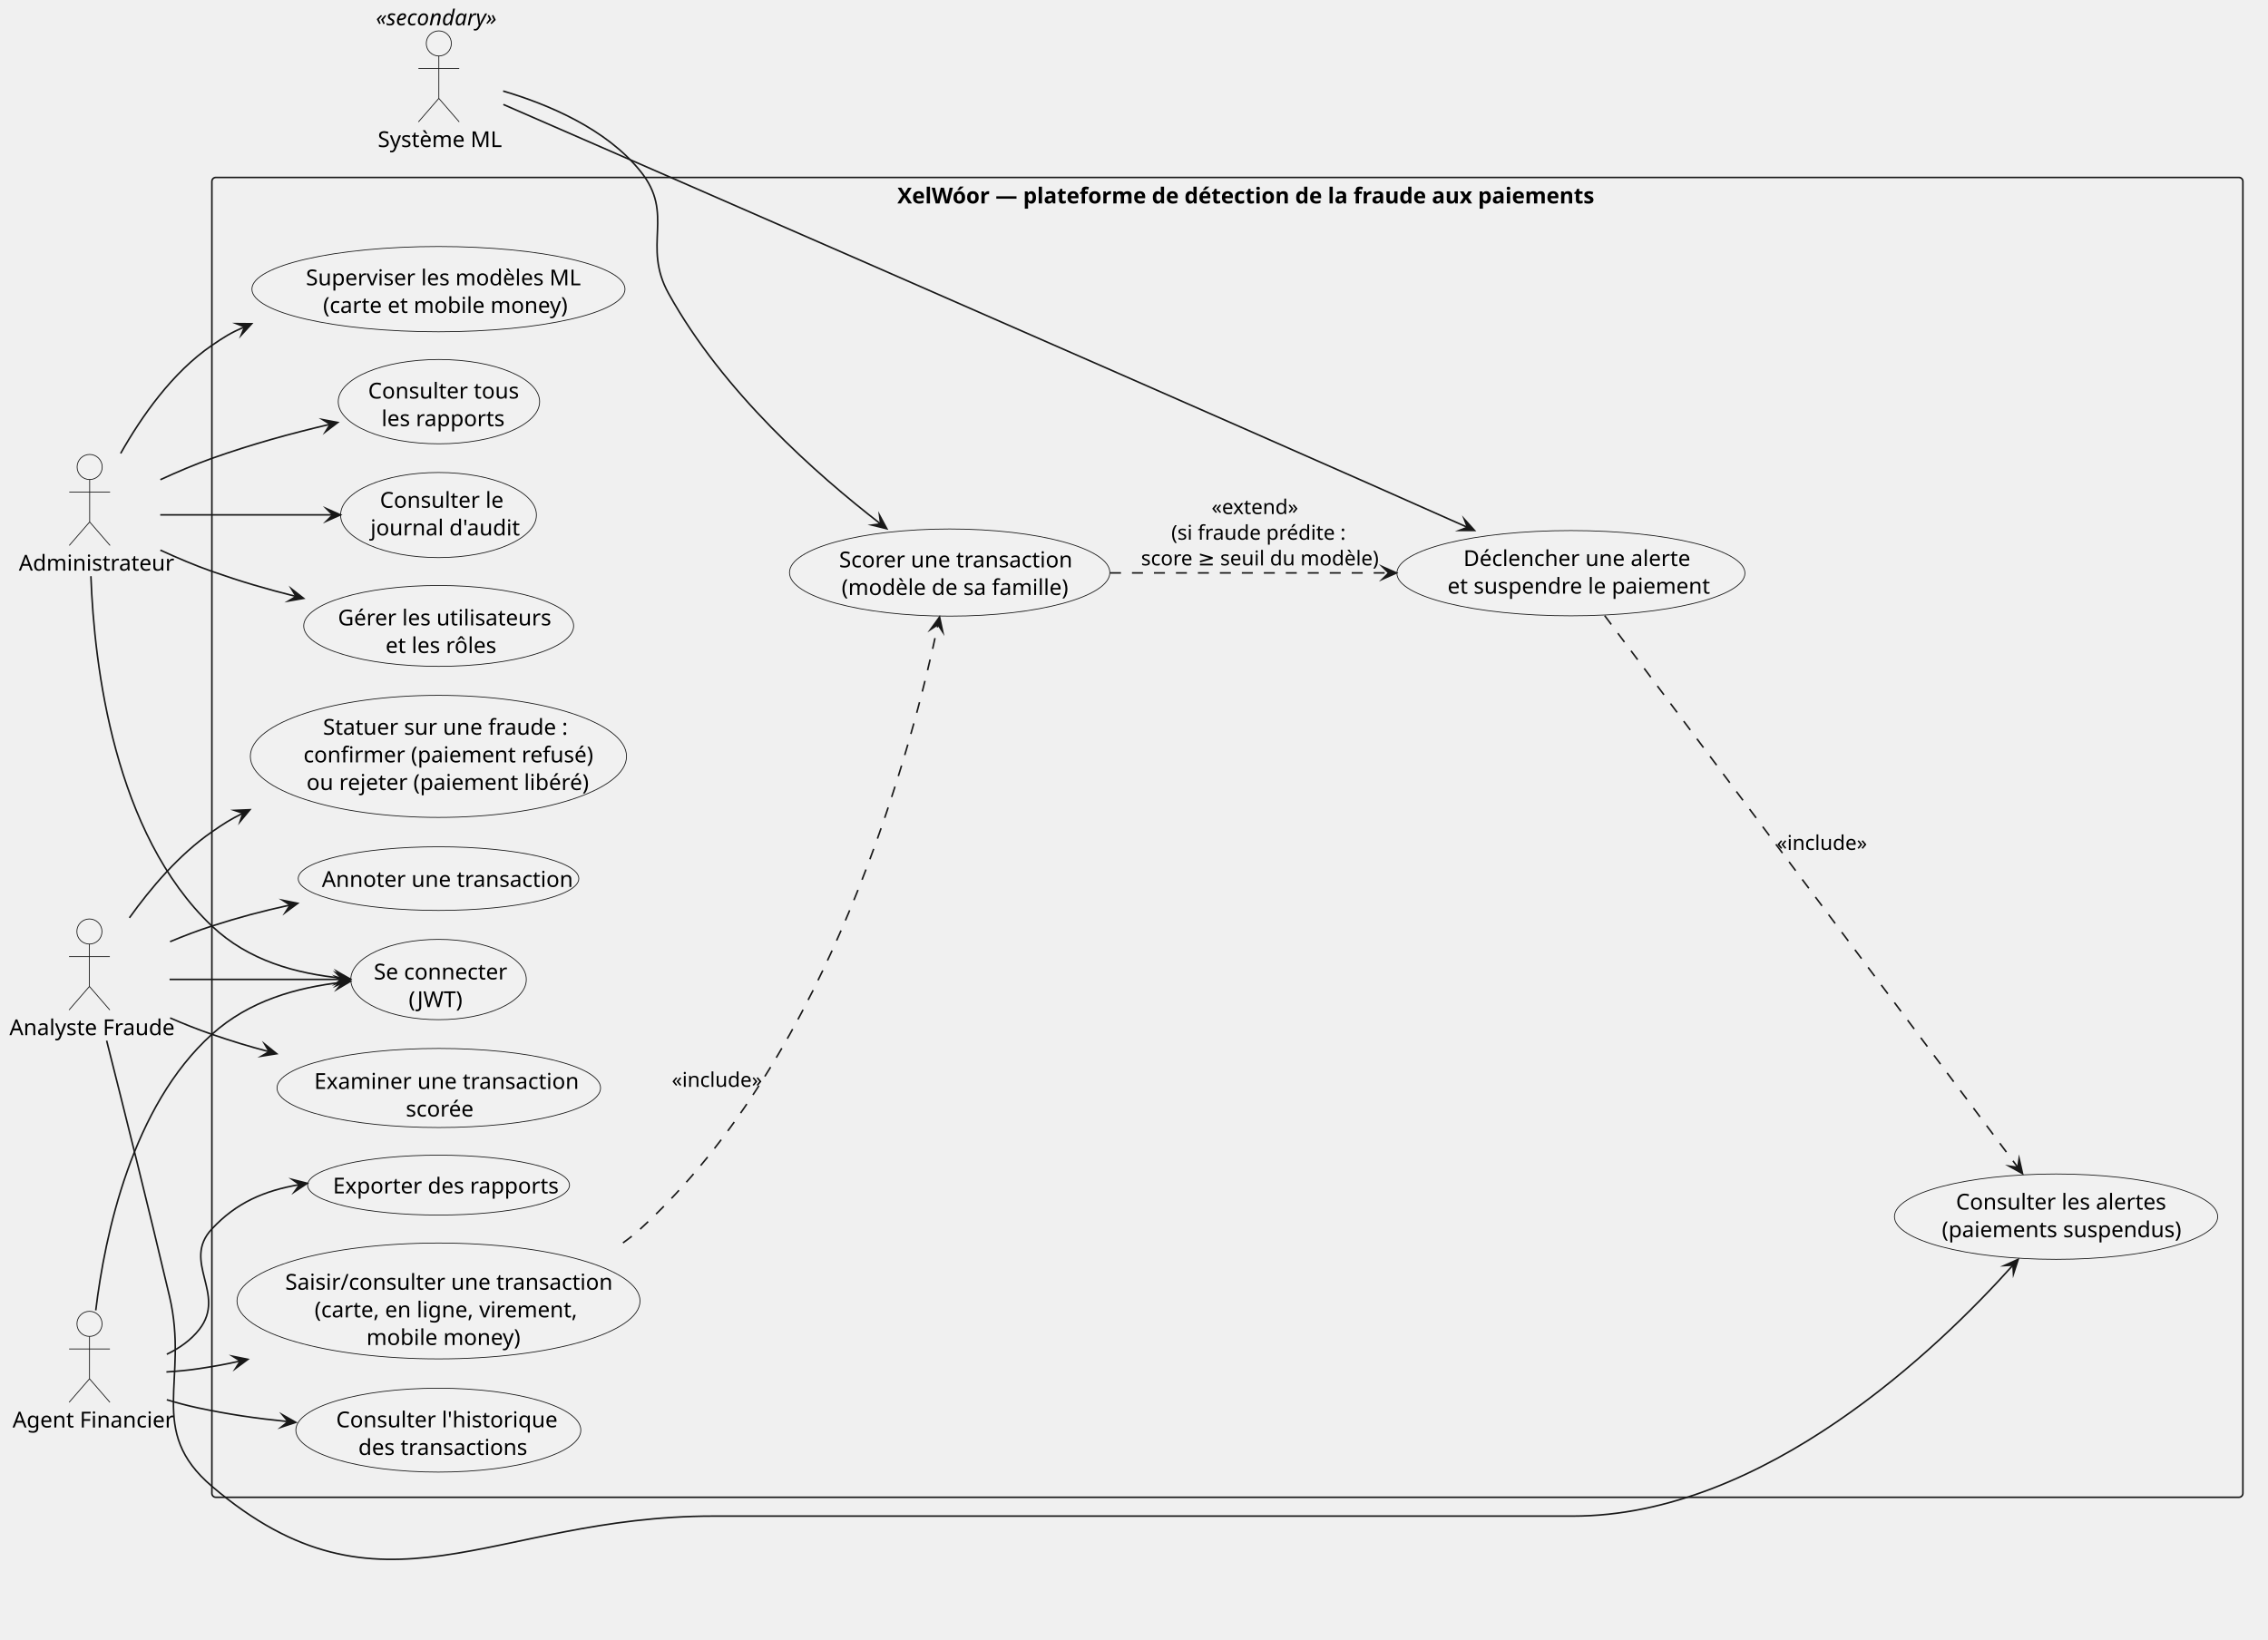
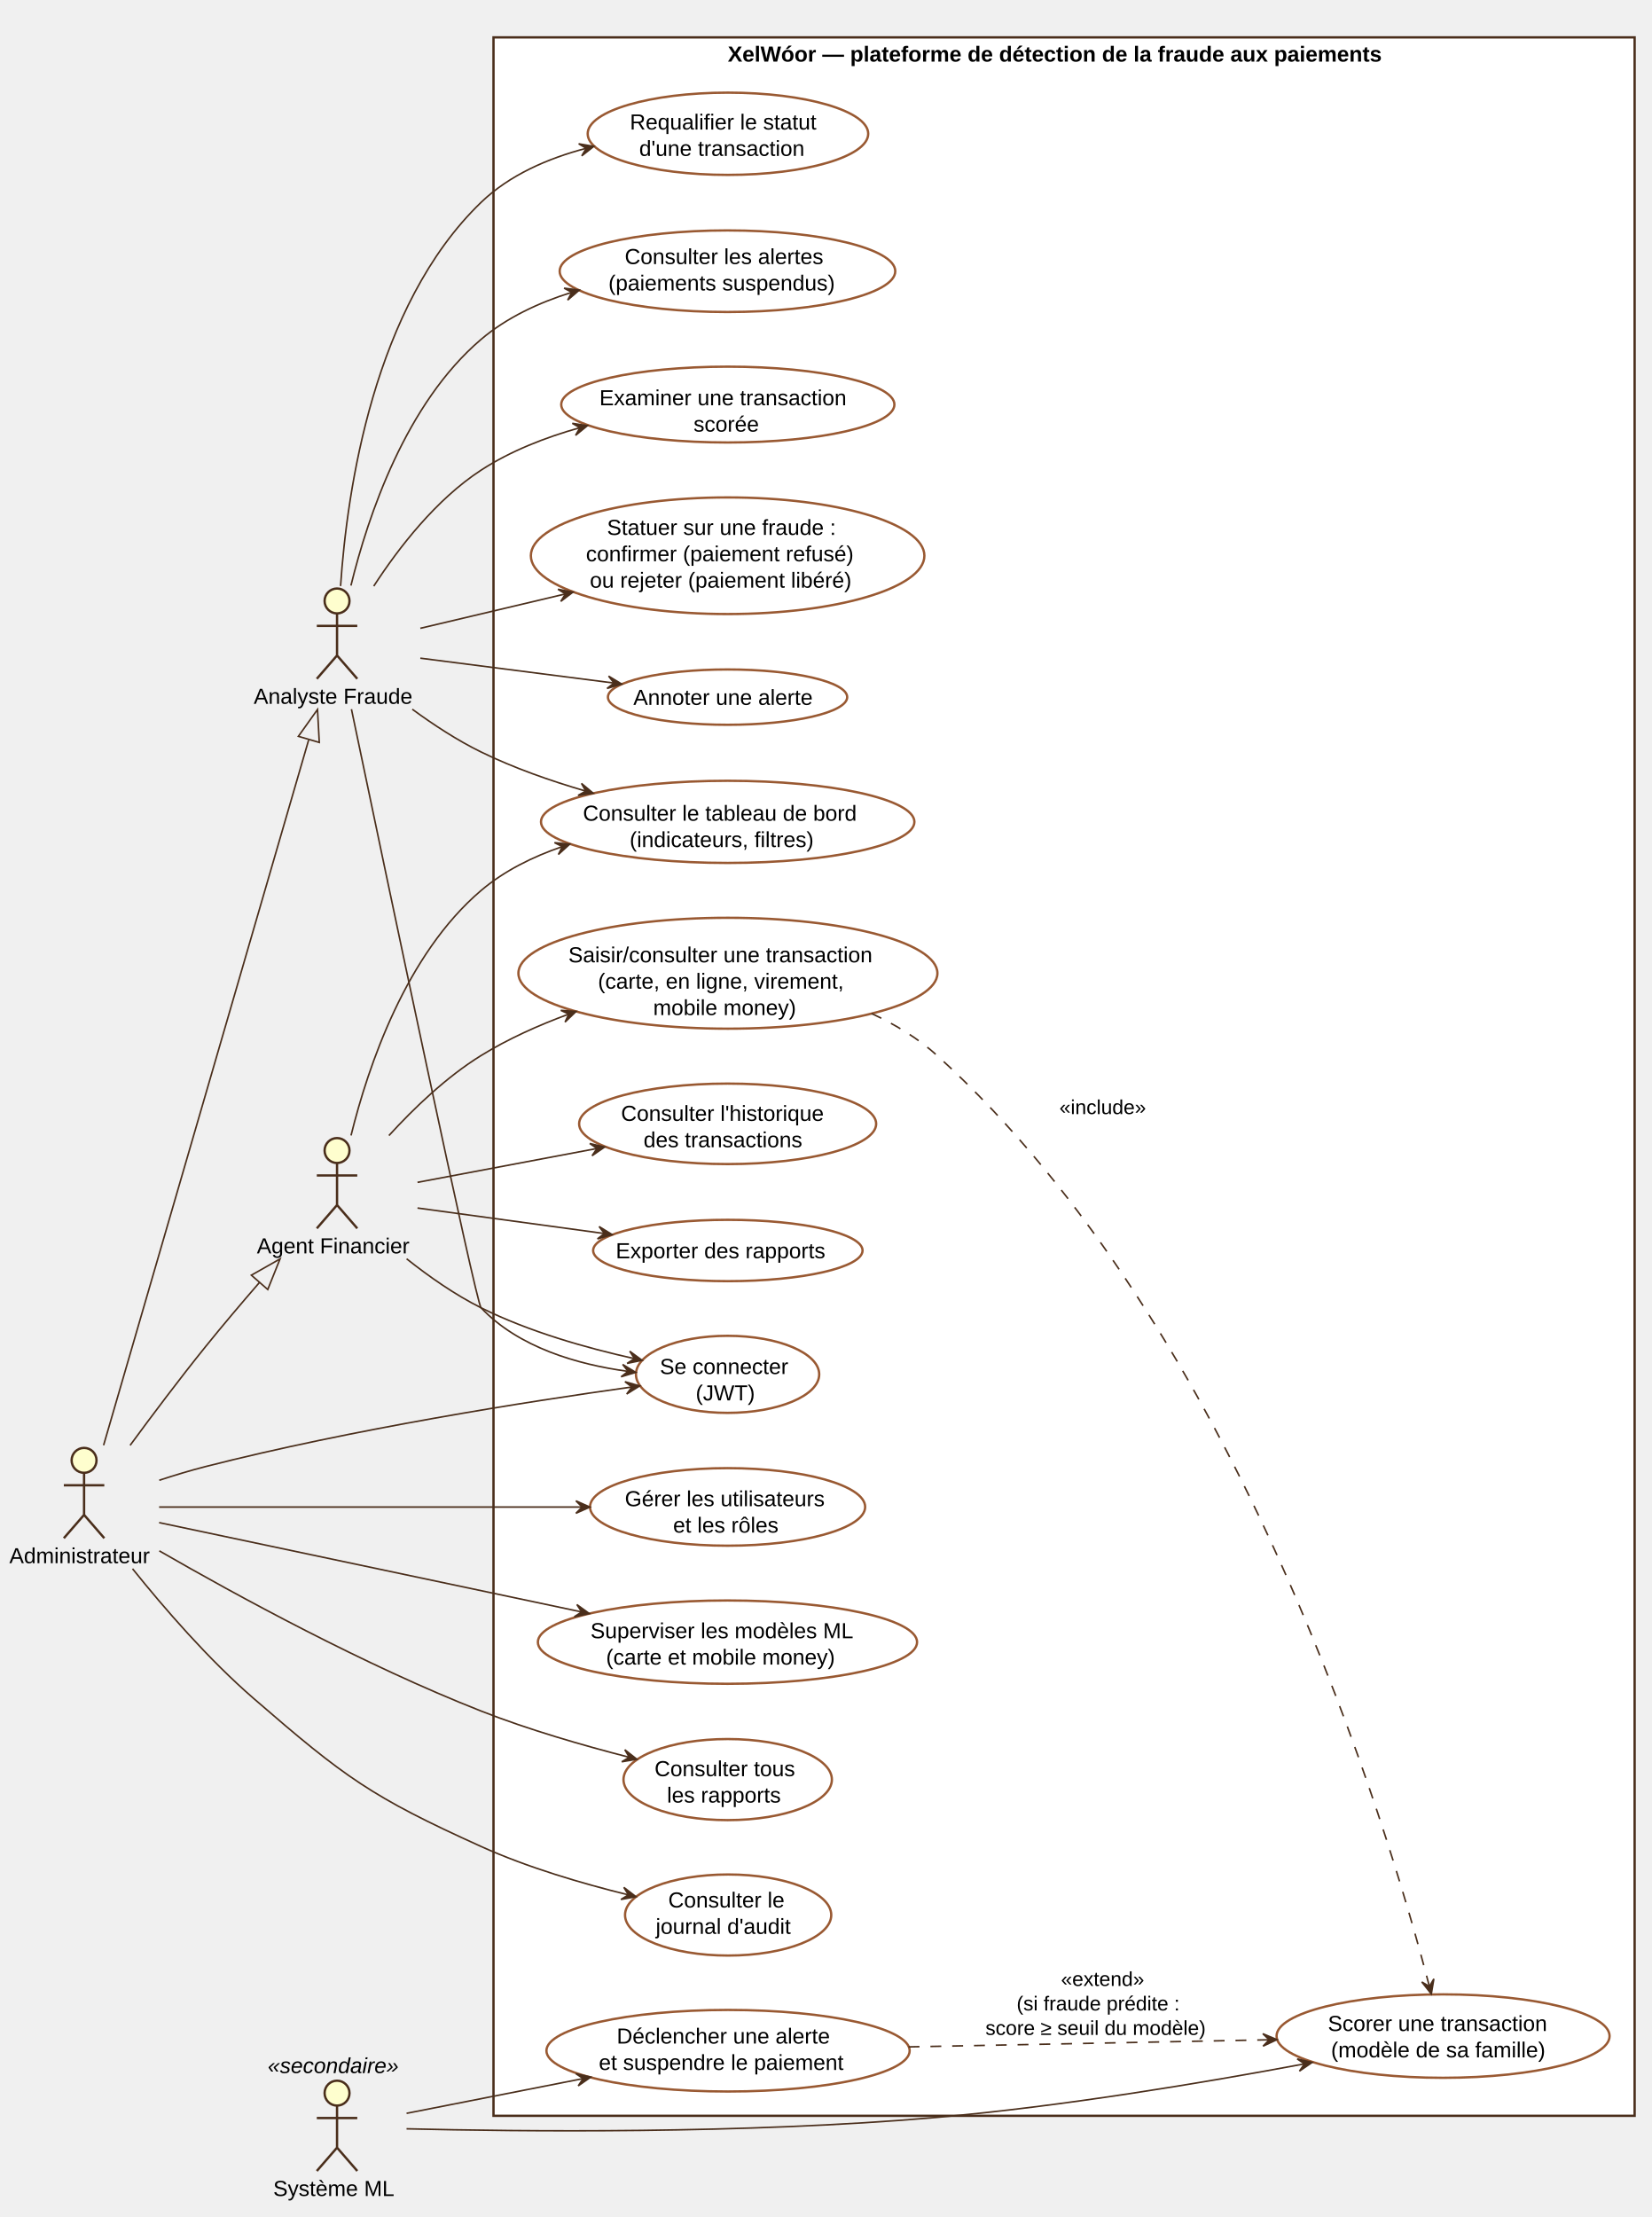
- <svg xmlns="http://www.w3.org/2000/svg" version="1.1" data-diagram-type="DESCRIPTION" style="width:1445px;height:1045px;background:#FFFFFF;" width="1445px" height="1045px" viewBox="0 0 1445 1045" zoomAndPan="magnify" preserveAspectRatio="none" contentStyleType="text/css">
+ <svg xmlns="http://www.w3.org/2000/svg" contentScriptType="application/ecmascript" contentStyleType="text/css" height="1424px" preserveAspectRatio="none" style="width:1061px;height:1424px;" version="1.1" viewBox="0 0 1061 1424" width="1061px" zoomAndPan="magnify">
  <defs />
-   <g font-family="sans-serif" lengthAdjust="spacing">
-     <g class="cluster" data-qualified-name="XelW.or . plateforme de d.tection de la fraude aux paiements" id="ent0005" data-source-line="10">
-       <rect x="135" y="113.076" width="1294" height="841" fill="none" style="stroke:#181818;stroke-width:1;" rx="2.5" ry="2.5" />
-       <text x="571.733" y="129.609" fill="#000" font-size="14" textLength="420.533" font-weight="700">XelWóor — plateforme de détection de la fraude aux paiements</text>
-     </g>
-     <g class="entity" data-qualified-name="Admin" id="ent0001" data-source-line="5">
-       <ellipse cx="57.127" cy="297.576" rx="8" ry="8" fill="#F1F1F1" style="stroke:#181818;stroke-width:0.5;" />
-       <path d="M57.127,305.576 L57.127,332.576 M44.127,313.576 L70.127,313.576 M57.127,332.576 L44.127,347.576 M57.127,332.576 L70.127,347.576" style="stroke:#181818;stroke-width:0.5;" fill="none" />
-       <text x="12" y="363.609" fill="#000" font-size="14" textLength="90.255">Administrateur</text>
-     </g>
-     <g class="entity" data-qualified-name="Analyst" id="ent0002" data-source-line="6">
-       <ellipse cx="56.972" cy="593.576" rx="8" ry="8" fill="#F1F1F1" style="stroke:#181818;stroke-width:0.5;" />
-       <path d="M56.972,601.576 L56.972,628.576 M43.972,609.576 L69.972,609.576 M56.972,628.576 L43.972,643.576 M56.972,628.576 L69.972,643.576" style="stroke:#181818;stroke-width:0.5;" fill="none" />
-       <text x="6" y="659.609" fill="#000" font-size="14" textLength="101.944">Analyste Fraude</text>
-     </g>
-     <g class="entity" data-qualified-name="Agent" id="ent0003" data-source-line="7">
-       <ellipse cx="57.027" cy="843.576" rx="8" ry="8" fill="#F1F1F1" style="stroke:#181818;stroke-width:0.5;" />
-       <path d="M57.027,851.576 L57.027,878.576 M44.027,859.576 L70.027,859.576 M57.027,878.576 L44.027,893.576 M57.027,878.576 L70.027,893.576" style="stroke:#181818;stroke-width:0.5;" fill="none" />
-       <text x="8" y="909.609" fill="#000" font-size="14" textLength="98.055">Agent Financier</text>
-     </g>
-     <g class="entity" data-qualified-name="ML" id="ent0004" data-source-line="8">
-       <ellipse cx="279.583" cy="27.686" rx="8" ry="8" fill="#F1F1F1" style="stroke:#181818;stroke-width:0.5;" />
-       <path d="M279.583,35.686 L279.583,62.686 M266.583,43.686 L292.583,43.686 M279.583,62.686 L266.583,77.686 M279.583,62.686 L292.583,77.686" style="stroke:#181818;stroke-width:0.5;" fill="none" />
-       <text x="240.683" y="93.719" fill="#000" font-size="14" textLength="77.8">Système ML</text>
-       <text x="239.5" y="16.109" fill="#000" font-size="14" textLength="80.165" font-style="italic">«secondary»</text>
-     </g>
-     <g class="entity" data-qualified-name="XelW.or . plateforme de d.tection de la fraude aux paiements.UC1" id="ent0006" data-source-line="11">
-       <ellipse cx="279.408" cy="624.163" rx="55.908" ry="25.587" fill="#F1F1F1" style="stroke:#181818;stroke-width:0.5;" />
-       <text x="238.16" y="624.127" fill="#000" font-size="14" textLength="82.496">Se connecter</text>
-       <text x="260.363" y="641.737" fill="#000" font-size="14" textLength="38.09">(JWT)</text>
-     </g>
-     <g class="entity" data-qualified-name="XelW.or . plateforme de d.tection de la fraude aux paiements.UC2" id="ent0007" data-source-line="12">
-       <ellipse cx="279.491" cy="398.843" rx="85.991" ry="25.767" fill="#F1F1F1" style="stroke:#181818;stroke-width:0.5;" />
-       <text x="215.301" y="398.522" fill="#000" font-size="14" textLength="128.379">Gérer les utilisateurs</text>
-       <text x="245.643" y="416.131" fill="#000" font-size="14" textLength="67.696">et les rôles</text>
-     </g>
-     <g class="entity" data-qualified-name="XelW.or . plateforme de d.tection de la fraude aux paiements.UC3" id="ent0008" data-source-line="13">
-       <ellipse cx="279.346" cy="184.24" rx="118.846" ry="27.163" fill="#F1F1F1" style="stroke:#181818;stroke-width:0.5;" />
-       <text x="194.922" y="181.803" fill="#000" font-size="14" textLength="168.848">Superviser les modèles ML</text>
-       <text x="205.818" y="199.412" fill="#000" font-size="14" textLength="147.055">(carte et mobile money)</text>
-     </g>
-     <g class="entity" data-qualified-name="XelW.or . plateforme de d.tection de la fraude aux paiements.UC4" id="ent0009" data-source-line="14">
-       <ellipse cx="279.651" cy="255.935" rx="64.151" ry="26.858" fill="#F1F1F1" style="stroke:#181818;stroke-width:0.5;" />
-       <text x="234.517" y="253.946" fill="#000" font-size="14" textLength="90.269">Consulter tous</text>
-       <text x="243.079" y="271.556" fill="#000" font-size="14" textLength="73.145">les rapports</text>
-     </g>
-     <g class="entity" data-qualified-name="XelW.or . plateforme de d.tection de la fraude aux paiements.UC14" id="ent0010" data-source-line="15">
-       <ellipse cx="279.384" cy="328.189" rx="62.384" ry="27.113" fill="#F1F1F1" style="stroke:#181818;stroke-width:0.5;" />
-       <text x="242.033" y="323.553" fill="#000" font-size="14" textLength="74.703">Consulter le</text>
-       <text x="236.017" y="341.162" fill="#000" font-size="14" textLength="86.734">journal d'audit</text>
-     </g>
-     <g class="entity" data-qualified-name="XelW.or . plateforme de d.tection de la fraude aux paiements.UC5" id="ent0011" data-source-line="17">
-       <ellipse cx="1309.974" cy="775.271" rx="102.974" ry="27.195" fill="#F1F1F1" style="stroke:#181818;stroke-width:0.5;" />
-       <text x="1246.167" y="770.754" fill="#000" font-size="14" textLength="127.613">Consulter les alertes</text>
-       <text x="1237.212" y="788.364" fill="#000" font-size="14" textLength="145.523">(paiements suspendus)</text>
-     </g>
-     <g class="entity" data-qualified-name="XelW.or . plateforme de d.tection de la fraude aux paiements.UC6" id="ent0012" data-source-line="18">
-       <ellipse cx="279.56" cy="693.274" rx="103.06" ry="25.198" fill="#F1F1F1" style="stroke:#181818;stroke-width:0.5;" />
-       <text x="200.184" y="693.868" fill="#000" font-size="14" textLength="158.751">Examiner une transaction</text>
-       <text x="258.549" y="711.478" fill="#000" font-size="14" textLength="42.021">scorée</text>
-     </g>
-     <g class="entity" data-qualified-name="XelW.or . plateforme de d.tection de la fraude aux paiements.UC7" id="ent0013" data-source-line="19">
-       <ellipse cx="279.337" cy="481.972" rx="119.837" ry="38.895" fill="#F1F1F1" style="stroke:#181818;stroke-width:0.5;" />
-       <text x="205.792" y="468.189" fill="#000" font-size="14" textLength="147.089">Statuer sur une fraude :</text>
-       <text x="193.361" y="485.799" fill="#000" font-size="14" textLength="171.951">confirmer (paiement refusé)</text>
-       <text x="195.296" y="503.408" fill="#000" font-size="14" textLength="168.082">ou rejeter (paiement libéré)</text>
-     </g>
-     <g class="entity" data-qualified-name="XelW.or . plateforme de d.tection de la fraude aux paiements.UC8" id="ent0014" data-source-line="20">
-       <ellipse cx="279.386" cy="559.853" rx="89.386" ry="20.277" fill="#F1F1F1" style="stroke:#181818;stroke-width:0.5;" />
-       <text x="205.059" y="565.158" fill="#000" font-size="14" textLength="148.654">Annoter une transaction</text>
-     </g>
-     <g class="entity" data-qualified-name="XelW.or . plateforme de d.tection de la fraude aux paiements.UC9" id="ent0015" data-source-line="22">
-       <ellipse cx="279.388" cy="828.989" rx="128.388" ry="36.913" fill="#F1F1F1" style="stroke:#181818;stroke-width:0.5;" />
-       <text x="181.727" y="821.829" fill="#000" font-size="14" textLength="195.323">Saisir/consulter une transaction</text>
-       <text x="200.409" y="839.438" fill="#000" font-size="14" textLength="157.958">(carte, en ligne, virement,</text>
-       <text x="233.481" y="857.048" fill="#000" font-size="14" textLength="91.813">mobile money)</text>
-     </g>
-     <g class="entity" data-qualified-name="XelW.or . plateforme de d.tection de la fraude aux paiements.UC10" id="ent0016" data-source-line="23">
-       <ellipse cx="279.279" cy="911.303" rx="90.779" ry="26.727" fill="#F1F1F1" style="stroke:#181818;stroke-width:0.5;" />
-       <text x="214.132" y="909.51" fill="#000" font-size="14" textLength="130.293">Consulter l'historique</text>
-       <text x="228.306" y="927.12" fill="#000" font-size="14" textLength="101.944">des transactions</text>
-     </g>
-     <g class="entity" data-qualified-name="XelW.or . plateforme de d.tection de la fraude aux paiements.UC11" id="ent0017" data-source-line="24">
-       <ellipse cx="279.428" cy="755.162" rx="83.428" ry="19.086" fill="#F1F1F1" style="stroke:#181818;stroke-width:0.5;" />
-       <text x="212.118" y="760.467" fill="#000" font-size="14" textLength="134.62">Exporter des rapports</text>
-     </g>
-     <g class="entity" data-qualified-name="XelW.or . plateforme de d.tection de la fraude aux paiements.UC12" id="ent0018" data-source-line="26">
-       <ellipse cx="605.053" cy="364.843" rx="102.053" ry="27.767" fill="#F1F1F1" style="stroke:#181818;stroke-width:0.5;" />
-       <text x="534.626" y="361.537" fill="#000" font-size="14" textLength="140.854">Scorer une transaction</text>
-       <text x="536.192" y="379.146" fill="#000" font-size="14" textLength="137.724">(modèle de sa famille)</text>
-     </g>
-     <g class="entity" data-qualified-name="XelW.or . plateforme de d.tection de la fraude aux paiements.UC13" id="ent0019" data-source-line="27">
-       <ellipse cx="1000.87" cy="365.241" rx="110.87" ry="27.165" fill="#F1F1F1" style="stroke:#181818;stroke-width:0.5;" />
-       <text x="932.385" y="360.681" fill="#000" font-size="14" textLength="136.972">Déclencher une alerte</text>
-       <text x="922.264" y="378.29" fill="#000" font-size="14" textLength="157.213">et suspendre le paiement</text>
-     </g>
-     <g class="link" data-entity-1="ent0001" data-entity-2="ent0006" id="lnk20" data-link-type="dependency">
-       <polygon points="223.179,623.849,214.626,618.965,218.204,623.347,213.822,626.925,223.179,623.849" fill="#181818" style="stroke:#181818;stroke-width:1;stroke-linejoin:miter;stroke-miterlimit:10;" />
-       <path d="M57.92,367.16 C60.022,424.509 72.729,531.033 135,590.076 C158.41,612.272 188.563,620.353 218.204,623.347" style="stroke:#181818;stroke-width:1;" fill="none" />
-     </g>
-     <g class="link" data-entity-1="ent0001" data-entity-2="ent0007" id="lnk21" data-link-type="dependency">
-       <polygon points="193.457,381.282,185.702,375.212,188.608,380.065,183.754,382.971,193.457,381.282" fill="#181818" style="stroke:#181818;stroke-width:1;stroke-linejoin:miter;stroke-miterlimit:10;" />
-       <path d="M102.163,350.546 C112.752,355.422 124.142,360.256 135,364.076 C153.626,370.629 169.181,375.189 188.608,380.065" style="stroke:#181818;stroke-width:1;" fill="none" />
-     </g>
-     <g class="link" data-entity-1="ent0001" data-entity-2="ent0008" id="lnk22" data-link-type="dependency">
-       <polygon points="160.363,206.28,150.515,206.198,155.777,208.273,153.703,213.536,160.363,206.28" fill="#181818" style="stroke:#181818;stroke-width:1;stroke-linejoin:miter;stroke-miterlimit:10;" />
-       <path d="M76.872,288.927 C90.053,265.597 109.794,237.269 135,220.076 C142.851,214.721 146.844,212.154 155.777,208.273" style="stroke:#181818;stroke-width:1;" fill="none" />
-     </g>
-     <g class="link" data-entity-1="ent0001" data-entity-2="ent0009" id="lnk23" data-link-type="dependency">
-       <polygon points="215.213,269.194,205.535,267.363,210.346,270.34,207.369,275.15,215.213,269.194" fill="#181818" style="stroke:#181818;stroke-width:1;stroke-linejoin:miter;stroke-miterlimit:10;" />
-       <path d="M102.181,305.658 C112.77,300.78 124.155,295.932 135,292.076 C160.774,282.913 185.072,276.289 210.346,270.34" style="stroke:#181818;stroke-width:1;" fill="none" />
-     </g>
-     <g class="link" data-entity-1="ent0001" data-entity-2="ent0010" id="lnk24" data-link-type="dependency">
-       <polygon points="216.948,328.076,207.948,324.076,211.948,328.076,207.948,332.076,216.948,328.076" fill="#181818" style="stroke:#181818;stroke-width:1;stroke-linejoin:miter;stroke-miterlimit:10;" />
-       <path d="M102.092,328.076 C135.019,328.076 175.441,328.076 211.948,328.076" style="stroke:#181818;stroke-width:1;" fill="none" />
-     </g>
-     <g class="link" data-entity-1="ent0002" data-entity-2="ent0006" id="lnk25" data-link-type="dependency">
-       <polygon points="223.245,624.076,214.245,620.076,218.245,624.076,214.245,628.076,223.245,624.076" fill="#181818" style="stroke:#181818;stroke-width:1;stroke-linejoin:miter;stroke-miterlimit:10;" />
-       <path d="M108.035,624.076 C142.342,624.076 182.871,624.076 218.245,624.076" style="stroke:#181818;stroke-width:1;" fill="none" />
-     </g>
-     <g class="link" data-entity-1="ent0002" data-entity-2="ent0011" id="lnk26" data-link-type="dependency">
-       <polygon points="1285.864,802.442,1276.876,806.468,1282.524,806.163,1282.829,811.811,1285.864,802.442" fill="#181818" style="stroke:#181818;stroke-width:1;stroke-linejoin:miter;stroke-miterlimit:10;" />
-       <path d="M67.947,663.113 C78.234,703.753 94.636,769.281 108,826.076 C120.62,879.712 93.047,911.356 135,947.076 C243.31,1039.295 312.249,966.076 454.5,966.076 C454.5,966.076 454.5,966.076 1002,966.076 C1124.405,966.076 1235.12,858.976 1282.524,806.163" style="stroke:#181818;stroke-width:1;" fill="none" />
-     </g>
-     <g class="link" data-entity-1="ent0002" data-entity-2="ent0012" id="lnk27" data-link-type="dependency">
-       <polygon points="176.28,671.438,168.606,665.265,171.447,670.156,166.556,672.998,176.28,671.438" fill="#181818" style="stroke:#181818;stroke-width:1;stroke-linejoin:miter;stroke-miterlimit:10;" />
-       <path d="M108.38,648.654 C117.139,652.441 126.247,656.082 135,659.076 C148.202,663.593 157.454,666.446 171.447,670.156" style="stroke:#181818;stroke-width:1;" fill="none" />
-     </g>
-     <g class="link" data-entity-1="ent0002" data-entity-2="ent0013" id="lnk28" data-link-type="dependency">
-       <polygon points="159.237,515.961,149.397,516.375,154.758,518.182,152.95,523.542,159.237,515.961" fill="#181818" style="stroke:#181818;stroke-width:1;stroke-linejoin:miter;stroke-miterlimit:10;" />
-       <path d="M82.459,584.842 C95.937,565.998 114.159,544.446 135,530.076 C142.57,524.857 146.272,522.388 154.758,518.182" style="stroke:#181818;stroke-width:1;" fill="none" />
-     </g>
-     <g class="link" data-entity-1="ent0002" data-entity-2="ent0014" id="lnk29" data-link-type="dependency">
-       <polygon points="189.707,575.602,180.056,573.64,184.825,576.682,181.783,581.451,189.707,575.602" fill="#181818" style="stroke:#181818;stroke-width:1;stroke-linejoin:miter;stroke-miterlimit:10;" />
-       <path d="M108.36,600.043 C117.121,596.383 126.235,592.893 135,590.076 C152.446,584.469 166.548,580.723 184.825,576.682" style="stroke:#181818;stroke-width:1;" fill="none" />
-     </g>
-     <g class="link" data-entity-1="ent0003" data-entity-2="ent0006" id="lnk30" data-link-type="dependency">
-       <polygon points="223.293,625.301,213.892,622.363,218.326,625.876,214.813,630.31,223.293,625.301" fill="#181818" style="stroke:#181818;stroke-width:1;stroke-linejoin:miter;stroke-miterlimit:10;" />
-       <path d="M61.01,834.984 C66.883,786.55 84.175,704.841 135,659.076 C158.916,637.541 188.904,629.285 218.326,625.876" style="stroke:#181818;stroke-width:1;" fill="none" />
-     </g>
-     <g class="link" data-entity-1="ent0003" data-entity-2="ent0015" id="lnk31" data-link-type="dependency">
-       <polygon points="157.946,866.169,148.291,864.226,153.067,867.258,150.034,872.034,157.946,866.169" fill="#181818" style="stroke:#181818;stroke-width:1;stroke-linejoin:miter;stroke-miterlimit:10;" />
-       <path d="M106.022,874.214 C113.083,873.791 120.249,873.116 127,872.076 C137.133,870.516 142.669,869.58 153.067,867.258" style="stroke:#181818;stroke-width:1;" fill="none" />
-     </g>
-     <g class="link" data-entity-1="ent0003" data-entity-2="ent0016" id="lnk32" data-link-type="dependency">
-       <polygon points="188.464,906.34,179.906,901.466,183.489,905.843,179.112,909.426,188.464,906.34" fill="#181818" style="stroke:#181818;stroke-width:1;stroke-linejoin:miter;stroke-miterlimit:10;" />
-       <path d="M106.274,891.943 C112.838,893.918 119.538,895.707 126,897.076 C146.027,901.321 162.828,903.782 183.489,905.843" style="stroke:#181818;stroke-width:1;" fill="none" />
-     </g>
-     <g class="link" data-entity-1="ent0003" data-entity-2="ent0017" id="lnk33" data-link-type="dependency">
-       <polygon points="195.78,754.002,186.234,751.579,190.852,754.846,187.585,759.464,195.78,754.002" fill="#181818" style="stroke:#181818;stroke-width:1;stroke-linejoin:miter;stroke-miterlimit:10;" />
-       <path d="M106.292,862.95 C114.244,859.122 121.629,853.981 127,847.076 C144.6,824.449 115.435,804.027 135,783.076 C150.679,766.287 168.278,758.714 190.852,754.846" style="stroke:#181818;stroke-width:1;" fill="none" />
-     </g>
-     <g class="link" data-entity-1="ent0004" data-entity-2="ent0018" id="lnk34" data-link-type="dependency">
-       <polygon points="565.019,336.922,560.351,328.249,561.065,333.861,555.454,334.575,565.019,336.922" fill="#181818" style="stroke:#181818;stroke-width:1;stroke-linejoin:miter;stroke-miterlimit:10;" />
-       <path d="M320.555,58.001 C349.084,66.427 386.11,81.945 408,109.076 C430.34,136.766 408.753,155.958 426,187.076 C460.745,249.765 520.07,302.124 561.065,333.861" style="stroke:#181818;stroke-width:1;" fill="none" />
-     </g>
-     <g class="link" data-entity-1="ent0004" data-entity-2="ent0019" id="lnk35" data-link-type="dependency">
-       <polygon points="939.48,338.033,932.888,330.716,934.913,335.998,929.631,338.023,939.48,338.033" fill="#181818" style="stroke:#181818;stroke-width:1;stroke-linejoin:miter;stroke-miterlimit:10;" />
-       <path d="M320.701,66.576 C416.328,108.227 664.848,216.601 872,308.076 C894.03,317.804 913.597,326.498 934.913,335.998" style="stroke:#181818;stroke-width:1;" fill="none" />
-     </g>
-     <g class="link" data-entity-1="ent0015" data-entity-2="ent0018" id="lnk36" data-link-type="dependency">
-       <polygon points="598.625,393.139,592.855,401.12,597.594,398.031,600.683,402.77,598.625,393.139" fill="#181818" style="stroke:#181818;stroke-width:1;stroke-linejoin:miter;stroke-miterlimit:10;" />
-       <path d="M396.92,791.959 C400.81,789.203 404.522,786.247 408,783.076 C530.452,671.425 581.924,472.37 597.594,398.031" style="stroke:#181818;stroke-width:1;stroke-dasharray:7,7;" fill="none" />
-       <text x="428" y="692.571" fill="#000" font-size="13" textLength="55.656">«include»</text>
-     </g>
-     <g class="link" data-entity-1="ent0018" data-entity-2="ent0019" id="lnk37" data-link-type="dependency">
-       <polygon points="889.748,365.076,880.748,361.076,884.748,365.076,880.748,369.076,889.748,365.076" fill="#181818" style="stroke:#181818;stroke-width:1;stroke-linejoin:miter;stroke-miterlimit:10;" />
-       <path d="M707.209,365.076 C763.07,365.076 827.513,365.076 884.748,365.076" style="stroke:#181818;stroke-width:1;stroke-dasharray:7,7;" fill="none" />
-       <text x="771.897" y="327.571" fill="#000" font-size="13" textLength="53.492">«extend»</text>
-       <text x="746.256" y="343.923" fill="#000" font-size="13" textLength="104.774">(si fraude prédite :</text>
-       <text x="727" y="360.274" fill="#000" font-size="13" textLength="143.286">score ≥ seuil du modèle)</text>
-     </g>
-     <g class="link" data-entity-1="ent0019" data-entity-2="ent0011" id="lnk38" data-link-type="dependency">
-       <polygon points="1288.626,747.867,1286.434,738.265,1285.629,743.865,1280.03,743.06,1288.626,747.867" fill="#181818" style="stroke:#181818;stroke-width:1;stroke-linejoin:miter;stroke-miterlimit:10;" />
-       <path d="M1022.381,392.295 C1078.159,466.786 1229.86,669.385 1285.629,743.865" style="stroke:#181818;stroke-width:1;stroke-dasharray:7,7;" fill="none" />
-       <text x="1132" y="541.571" fill="#000" font-size="13" textLength="55.656">«include»</text>
-     </g>
+   <g>
+     <rect fill="#FFFFFF" height="1335" style="stroke: #4A2E1B; stroke-width: 1.5;" width="733" x="317" y="24" />
+     <text fill="#000000" font-family="Arial" font-size="14" font-weight="bold" lengthAdjust="spacingAndGlyphs" textLength="432" x="467.5" y="39.562">XelWóor — plateforme de détection de la fraude aux paiements</text>
+     <ellipse cx="467.358" cy="882.752" fill="#FFFFFF" rx="58.858" ry="24.752" style="stroke: #995932; stroke-width: 1.5;" />
+     <text fill="#000000" font-family="Arial" font-size="14" lengthAdjust="spacingAndGlyphs" textLength="87" x="423.858" y="882.546">Se connecter</text>
+     <text fill="#000000" font-family="Arial" font-size="14" lengthAdjust="spacingAndGlyphs" textLength="41" x="446.858" y="899.485">(JWT)</text>
+     <ellipse cx="467.433" cy="527.887" fill="#FFFFFF" rx="119.933" ry="26.387" style="stroke: #995932; stroke-width: 1.5;" />
+     <text fill="#000000" font-family="Arial" font-size="14" lengthAdjust="spacingAndGlyphs" textLength="186" x="374.433" y="527.149">Consulter le tableau de bord</text>
+     <text fill="#000000" font-family="Arial" font-size="14" lengthAdjust="spacingAndGlyphs" textLength="126" x="404.433" y="544.089">(indicateurs, filtres)</text>
+     <ellipse cx="467.365" cy="967.91" fill="#FFFFFF" rx="88.365" ry="24.91" style="stroke: #995932; stroke-width: 1.5;" />
+     <text fill="#000000" font-family="Arial" font-size="14" lengthAdjust="spacingAndGlyphs" textLength="132" x="401.365" y="967.453">Gérer les utilisateurs</text>
+     <text fill="#000000" font-family="Arial" font-size="14" lengthAdjust="spacingAndGlyphs" textLength="70" x="432.365" y="984.393">et les rôles</text>
+     <ellipse cx="467.292" cy="1054.758" fill="#FFFFFF" rx="121.792" ry="26.759" style="stroke: #995932; stroke-width: 1.5;" />
+     <text fill="#000000" font-family="Arial" font-size="14" lengthAdjust="spacingAndGlyphs" textLength="176" x="379.292" y="1052.238">Superviser les modèles ML</text>
+     <text fill="#000000" font-family="Arial" font-size="14" lengthAdjust="spacingAndGlyphs" textLength="156" x="389.292" y="1069.178">(carte et mobile money)</text>
+     <ellipse cx="467.433" cy="1143.042" fill="#FFFFFF" rx="66.933" ry="26.042" style="stroke: #995932; stroke-width: 1.5;" />
+     <text fill="#000000" font-family="Arial" font-size="14" lengthAdjust="spacingAndGlyphs" textLength="94" x="420.433" y="1140.861">Consulter tous</text>
+     <text fill="#000000" font-family="Arial" font-size="14" lengthAdjust="spacingAndGlyphs" textLength="78" x="428.433" y="1157.801">les rapports</text>
+     <ellipse cx="467.729" cy="1230.034" fill="#FFFFFF" rx="66.229" ry="26.034" style="stroke: #995932; stroke-width: 1.5;" />
+     <text fill="#000000" font-family="Arial" font-size="14" lengthAdjust="spacingAndGlyphs" textLength="77" x="429.229" y="1225.202">Consulter le</text>
+     <text fill="#000000" font-family="Arial" font-size="14" lengthAdjust="spacingAndGlyphs" textLength="93" x="421.229" y="1242.141">journal d'audit</text>
+     <ellipse cx="467.287" cy="174.203" fill="#FFFFFF" rx="107.787" ry="26.203" style="stroke: #995932; stroke-width: 1.5;" />
+     <text fill="#000000" font-family="Arial" font-size="14" lengthAdjust="spacingAndGlyphs" textLength="132" x="401.287" y="169.62">Consulter les alertes</text>
+     <text fill="#000000" font-family="Arial" font-size="14" lengthAdjust="spacingAndGlyphs" textLength="153" x="390.787" y="186.56">(paiements suspendus)</text>
+     <ellipse cx="467.512" cy="259.856" fill="#FFFFFF" rx="107.012" ry="24.356" style="stroke: #995932; stroke-width: 1.5;" />
+     <text fill="#000000" font-family="Arial" font-size="14" lengthAdjust="spacingAndGlyphs" textLength="165" x="385.012" y="260.29">Examiner une transaction</text>
+     <text fill="#000000" font-family="Arial" font-size="14" lengthAdjust="spacingAndGlyphs" textLength="44" x="445.512" y="277.229">scorée</text>
+     <ellipse cx="467.391" cy="356.954" fill="#FFFFFF" rx="126.391" ry="37.453" style="stroke: #995932; stroke-width: 1.5;" />
+     <text fill="#000000" font-family="Arial" font-size="14" lengthAdjust="spacingAndGlyphs" textLength="155" x="389.891" y="343.583">Statuer sur une fraude :</text>
+     <text fill="#000000" font-family="Arial" font-size="14" lengthAdjust="spacingAndGlyphs" textLength="182" x="376.391" y="360.523">confirmer (paiement refusé)</text>
+     <text fill="#000000" font-family="Arial" font-size="14" lengthAdjust="spacingAndGlyphs" textLength="177" x="378.891" y="377.462">ou rejeter (paiement libéré)</text>
+     <ellipse cx="467.349" cy="447.77" fill="#FFFFFF" rx="76.849" ry="17.77" style="stroke: #995932; stroke-width: 1.5;" />
+     <text fill="#000000" font-family="Arial" font-size="14" lengthAdjust="spacingAndGlyphs" textLength="121" x="406.849" y="452.74">Annoter une alerte</text>
+     <ellipse cx="467.599" cy="85.919" fill="#FFFFFF" rx="90.099" ry="26.419" style="stroke: #995932; stroke-width: 1.5;" />
+     <text fill="#000000" font-family="Arial" font-size="14" lengthAdjust="spacingAndGlyphs" textLength="126" x="404.599" y="83.187">Requalifier le statut</text>
+     <text fill="#000000" font-family="Arial" font-size="14" lengthAdjust="spacingAndGlyphs" textLength="114" x="410.599" y="100.127">d'une transaction</text>
+     <ellipse cx="467.574" cy="625.116" fill="#FFFFFF" rx="134.573" ry="35.616" style="stroke: #995932; stroke-width: 1.5;" />
+     <text fill="#000000" font-family="Arial" font-size="14" lengthAdjust="spacingAndGlyphs" textLength="205" x="365.074" y="618.106">Saisir/consulter une transaction</text>
+     <text fill="#000000" font-family="Arial" font-size="14" lengthAdjust="spacingAndGlyphs" textLength="167" x="384.074" y="635.045">(carte, en ligne, virement,</text>
+     <text fill="#000000" font-family="Arial" font-size="14" lengthAdjust="spacingAndGlyphs" textLength="96" x="419.574" y="651.985">mobile money)</text>
+     <ellipse cx="467.404" cy="721.851" fill="#FFFFFF" rx="95.403" ry="25.851" style="stroke: #995932; stroke-width: 1.5;" />
+     <text fill="#000000" font-family="Arial" font-size="14" lengthAdjust="spacingAndGlyphs" textLength="137" x="398.904" y="719.954">Consulter l'historique</text>
+     <text fill="#000000" font-family="Arial" font-size="14" lengthAdjust="spacingAndGlyphs" textLength="108" x="413.404" y="736.893">des transactions</text>
+     <ellipse cx="467.531" cy="803.206" fill="#FFFFFF" rx="86.531" ry="19.706" style="stroke: #995932; stroke-width: 1.5;" />
+     <text fill="#000000" font-family="Arial" font-size="14" lengthAdjust="spacingAndGlyphs" textLength="144" x="395.531" y="808.176">Exporter des rapports</text>
+     <ellipse cx="926.957" cy="1307.797" fill="#FFFFFF" rx="106.957" ry="26.797" style="stroke: #995932; stroke-width: 1.5;" />
+     <text fill="#000000" font-family="Arial" font-size="14" lengthAdjust="spacingAndGlyphs" textLength="148" x="852.957" y="1304.523">Scorer une transaction</text>
+     <text fill="#000000" font-family="Arial" font-size="14" lengthAdjust="spacingAndGlyphs" textLength="144" x="854.957" y="1321.462">(modèle de sa famille)</text>
+     <ellipse cx="467.659" cy="1317.197" fill="#FFFFFF" rx="116.659" ry="26.197" style="stroke: #995932; stroke-width: 1.5;" />
+     <text fill="#000000" font-family="Arial" font-size="14" lengthAdjust="spacingAndGlyphs" textLength="143" x="396.159" y="1312.604">Déclencher une alerte</text>
+     <text fill="#000000" font-family="Arial" font-size="14" lengthAdjust="spacingAndGlyphs" textLength="166" x="384.659" y="1329.544">et suspendre le paiement</text>
+     <ellipse cx="54" cy="938" fill="#FEFECE" rx="8" ry="8" style="stroke: #4A2E1B; stroke-width: 1.5;" />
+     <path d="M54,946 L54,973 M41,954 L67,954 M54,973 L41,988 M54,973 L67,988 " fill="none" style="stroke: #4A2E1B; stroke-width: 1.5;" />
+     <text fill="#000000" font-family="Arial" font-size="14" lengthAdjust="spacingAndGlyphs" textLength="96" x="6" y="1004.062">Administrateur</text>
+     <ellipse cx="216.5" cy="386" fill="#FEFECE" rx="8" ry="8" style="stroke: #4A2E1B; stroke-width: 1.5;" />
+     <path d="M216.5,394 L216.5,421 M203.5,402 L229.5,402 M216.5,421 L203.5,436 M216.5,421 L229.5,436 " fill="none" style="stroke: #4A2E1B; stroke-width: 1.5;" />
+     <text fill="#000000" font-family="Arial" font-size="14" lengthAdjust="spacingAndGlyphs" textLength="107" x="163" y="452.062">Analyste Fraude</text>
+     <ellipse cx="216.5" cy="739" fill="#FEFECE" rx="8" ry="8" style="stroke: #4A2E1B; stroke-width: 1.5;" />
+     <path d="M216.5,747 L216.5,774 M203.5,755 L229.5,755 M216.5,774 L203.5,789 M216.5,774 L229.5,789 " fill="none" style="stroke: #4A2E1B; stroke-width: 1.5;" />
+     <text fill="#000000" font-family="Arial" font-size="14" lengthAdjust="spacingAndGlyphs" textLength="103" x="165" y="805.062">Agent Financier</text>
+     <ellipse cx="216.5" cy="1344.439" fill="#FEFECE" rx="8" ry="8" style="stroke: #4A2E1B; stroke-width: 1.5;" />
+     <path d="M216.5,1352.439 L216.5,1379.439 M203.5,1360.439 L229.5,1360.439 M216.5,1379.439 L203.5,1394.439 M216.5,1379.439 L229.5,1394.439 " fill="none" style="stroke: #4A2E1B; stroke-width: 1.5;" />
+     <text fill="#000000" font-family="Arial" font-size="14" lengthAdjust="spacingAndGlyphs" textLength="82" x="175.5" y="1410.502">Système ML</text>
+     <text fill="#000000" font-family="Arial" font-size="14" font-style="italic" lengthAdjust="spacingAndGlyphs" textLength="89" x="172" y="1331.562">«secondaire»</text>
+     <path d="M66.54,928.3 C94.39,832.54 165.37,588.41 198.27,475.25 " fill="none" id="Admin-&gt;Analyst" style="stroke: #4A2E1B; stroke-width: 1.0;" />
+     <polygon fill="none" points="191.65,472.96,203.95,455.71,205.09,476.87,191.65,472.96" style="stroke: #4A2E1B; stroke-width: 1.0;" />
+     <path d="M83.58,928.35 C97.8,908.99 115.46,885.5 132,865 C142.97,851.41 155.12,837.06 166.69,823.71 " fill="none" id="Admin-&gt;Agent" style="stroke: #4A2E1B; stroke-width: 1.0;" />
+     <polygon fill="none" points="161.46,819.06,179.89,808.61,172,828.27,161.46,819.06" style="stroke: #4A2E1B; stroke-width: 1.0;" />
+     <path d="M102.31,950.78 C112.05,947.58 122.29,944.48 132,942 C226.38,917.89 338.25,900.33 405.73,890.9 " fill="none" id="Admin-&gt;UC1" style="stroke: #4A2E1B; stroke-width: 1.0;" />
+     <polygon fill="#4A2E1B" points="410.91,890.18,401.438,887.481,405.959,890.881,402.56,895.403,410.91,890.18" style="stroke: #4A2E1B; stroke-width: 1.0;" />
+     <path d="M102.2,968 C168.17,968 289.29,968 373.69,968 " fill="none" id="Admin-&gt;UC2" style="stroke: #4A2E1B; stroke-width: 1.0;" />
+     <polygon fill="#4A2E1B" points="378.94,968,369.94,964,373.94,968,369.94,972,378.94,968" style="stroke: #4A2E1B; stroke-width: 1.0;" />
+     <path d="M102.2,977.98 C168.13,991.92 289.16,1017.51 373.54,1035.35 " fill="none" id="Admin-&gt;UC3" style="stroke: #4A2E1B; stroke-width: 1.0;" />
+     <polygon fill="#4A2E1B" points="378.54,1036.4,370.557,1030.632,373.647,1035.37,368.909,1038.46,378.54,1036.4" style="stroke: #4A2E1B; stroke-width: 1.0;" />
+     <path d="M102.33,996.13 C152.34,1024.96 234.19,1069.61 309,1099 C339.6,1111.02 374.74,1121.17 404.06,1128.68 " fill="none" id="Admin-&gt;UC4" style="stroke: #4A2E1B; stroke-width: 1.0;" />
+     <polygon fill="#4A2E1B" points="409.09,1129.96,401.35,1123.87,404.243,1128.73,399.383,1131.624,409.09,1129.96" style="stroke: #4A2E1B; stroke-width: 1.0;" />
+     <path d="M85.14,1007.63 C105.55,1033.06 134,1065.89 163,1091 C221.53,1141.67 238.46,1154.11 309,1186 C338.96,1199.54 374.04,1209.84 403.48,1217.05 " fill="none" id="Admin-&gt;UC14" style="stroke: #4A2E1B; stroke-width: 1.0;" />
+     <polygon fill="#4A2E1B" points="408.53,1218.27,400.719,1212.271,403.669,1217.098,398.843,1220.048,408.53,1218.27" style="stroke: #4A2E1B; stroke-width: 1.0;" />
+     <path d="M225.75,455.51 C247.61,560.09 305.64,836.46 309,840 C333.15,865.49 370.8,876.38 403.24,880.83 " fill="none" id="Analyst-&gt;UC1" style="stroke: #4A2E1B; stroke-width: 1.0;" />
+     <polygon fill="#4A2E1B" points="408.4,881.49,399.975,876.39,403.44,880.861,398.968,884.326,408.4,881.49" style="stroke: #4A2E1B; stroke-width: 1.0;" />
+     <path d="M264.84,455.55 C278.48,465.55 293.79,475.56 309,483 C329.9,493.23 353.52,501.51 376,508.06 " fill="none" id="Analyst-&gt;UC15" style="stroke: #4A2E1B; stroke-width: 1.0;" />
+     <polygon fill="#4A2E1B" points="381.08,509.51,373.52,503.197,376.271,508.14,371.329,510.891,381.08,509.51" style="stroke: #4A2E1B; stroke-width: 1.0;" />
+     <path d="M218.77,376.4 C222.92,314.86 240.02,196.46 309,130 C327.3,112.36 352.07,101.68 376.54,95.25 " fill="none" id="Analyst-&gt;UC16" style="stroke: #4A2E1B; stroke-width: 1.0;" />
+     <polygon fill="#4A2E1B" points="381.43,94.02,371.723,92.356,376.584,95.249,373.69,100.11,381.43,94.02" style="stroke: #4A2E1B; stroke-width: 1.0;" />
+     <path d="M225.43,376.11 C236.43,331.19 260.7,259.11 309,218 C325.51,203.95 346.19,194.36 367.08,187.83 " fill="none" id="Analyst-&gt;UC5" style="stroke: #4A2E1B; stroke-width: 1.0;" />
+     <polygon fill="#4A2E1B" points="372.11,186.32,362.339,185.088,367.323,187.763,364.648,192.748,372.11,186.32" style="stroke: #4A2E1B; stroke-width: 1.0;" />
+     <path d="M240.08,376.48 C256.24,351.61 280.19,320.77 309,302 C327.96,289.65 350.44,280.91 372.39,274.74 " fill="none" id="Analyst-&gt;UC6" style="stroke: #4A2E1B; stroke-width: 1.0;" />
+     <polygon fill="#4A2E1B" points="377.36,273.39,367.624,271.901,372.536,274.707,369.731,279.619,377.36,273.39" style="stroke: #4A2E1B; stroke-width: 1.0;" />
+     <path d="M270,403.56 C297.02,397.16 330.94,389.12 362.95,381.54 " fill="none" id="Analyst-&gt;UC7" style="stroke: #4A2E1B; stroke-width: 1.0;" />
+     <polygon fill="#4A2E1B" points="368.07,380.32,358.394,378.481,363.202,381.462,360.221,386.27,368.07,380.32" style="stroke: #4A2E1B; stroke-width: 1.0;" />
+     <path d="M270,422.75 C306.05,427.38 354.37,433.59 394.07,438.69 " fill="none" id="Analyst-&gt;UC8" style="stroke: #4A2E1B; stroke-width: 1.0;" />
+     <polygon fill="#4A2E1B" points="399.37,439.37,390.945,434.27,394.41,438.741,389.938,442.206,399.37,439.37" style="stroke: #4A2E1B; stroke-width: 1.0;" />
+     <path d="M261.2,808.54 C275.62,819.99 292.27,831.64 309,840 C339.8,855.38 376.83,865.85 407.25,872.6 " fill="none" id="Agent-&gt;UC1" style="stroke: #4A2E1B; stroke-width: 1.0;" />
+     <polygon fill="#4A2E1B" points="412.46,873.74,404.526,867.905,407.576,872.669,402.812,875.719,412.46,873.74" style="stroke: #4A2E1B; stroke-width: 1.0;" />
+     <path d="M225.49,729.31 C236.54,684.61 260.86,612.89 309,572 C323.96,559.29 342.33,550.24 361.17,543.79 " fill="none" id="Agent-&gt;UC15" style="stroke: #4A2E1B; stroke-width: 1.0;" />
+     <polygon fill="#4A2E1B" points="365.97,542.21,356.17,541.235,361.222,543.778,358.679,548.831,365.97,542.21" style="stroke: #4A2E1B; stroke-width: 1.0;" />
+     <path d="M249.83,729.38 C266.03,711.63 286.89,691.66 309,678 C326.19,667.37 345.77,658.59 365.15,651.44 " fill="none" id="Agent-&gt;UC9" style="stroke: #4A2E1B; stroke-width: 1.0;" />
+     <polygon fill="#4A2E1B" points="370.06,649.66,360.236,648.96,365.358,651.361,362.957,656.483,370.06,649.66" style="stroke: #4A2E1B; stroke-width: 1.0;" />
+     <path d="M268.19,759.43 C301.26,753.19 345.2,744.9 383.31,737.7 " fill="none" id="Agent-&gt;UC10" style="stroke: #4A2E1B; stroke-width: 1.0;" />
+     <polygon fill="#4A2E1B" points="388.41,736.74,378.824,734.481,383.497,737.668,380.309,742.341,388.41,736.74" style="stroke: #4A2E1B; stroke-width: 1.0;" />
+     <path d="M268.19,775.92 C302.62,780.62 348.83,786.93 387.99,792.28 " fill="none" id="Agent-&gt;UC11" style="stroke: #4A2E1B; stroke-width: 1.0;" />
+     <polygon fill="#4A2E1B" points="393.22,792.99,384.838,787.818,388.265,792.319,383.765,795.746,393.22,792.99" style="stroke: #4A2E1B; stroke-width: 1.0;" />
+     <path d="M261.14,1367.35 C332.56,1369.11 478.8,1370.79 602,1360 C682.34,1352.96 772.9,1337.81 837.81,1325.66 " fill="none" id="ML-&gt;UC12" style="stroke: #4A2E1B; stroke-width: 1.0;" />
+     <polygon fill="#4A2E1B" points="842.83,1324.72,833.25,1322.434,837.914,1325.634,834.713,1330.299,842.83,1324.72" style="stroke: #4A2E1B; stroke-width: 1.0;" />
+     <path d="M261.16,1357.41 C292.39,1351.26 335.59,1342.76 374.31,1335.14 " fill="none" id="ML-&gt;UC13" style="stroke: #4A2E1B; stroke-width: 1.0;" />
+     <polygon fill="#4A2E1B" points="379.49,1334.12,369.89,1331.92,374.583,1335.079,371.424,1339.771,379.49,1334.12" style="stroke: #4A2E1B; stroke-width: 1.0;" />
+     <path d="M559.81,650.97 C575.03,658.06 589.81,666.94 602,678 C796.15,854.16 891.61,1173.73 918.13,1275.77 " fill="none" id="UC9-&gt;UC12" style="stroke: #4A2E1B; stroke-width: 1.0; stroke-dasharray: 7.0,7.0;" />
+     <polygon fill="#4A2E1B" points="919.41,1280.75,921.047,1271.038,918.167,1275.907,913.298,1273.027,919.41,1280.75" style="stroke: #4A2E1B; stroke-width: 1.0;" />
+     <text fill="#000000" font-family="Arial" font-size="13" lengthAdjust="spacingAndGlyphs" textLength="61" x="680.5" y="715.594">«include»</text>
+     <path d="M583.65,1314.73 C654.61,1313.34 745.11,1311.56 815.24,1310.18 " fill="none" id="UC13-&gt;UC12" style="stroke: #4A2E1B; stroke-width: 1.0; stroke-dasharray: 7.0,7.0;" />
+     <polygon fill="#4A2E1B" points="820.25,1310.08,811.172,1306.261,815.251,1310.18,811.332,1314.259,820.25,1310.08" style="stroke: #4A2E1B; stroke-width: 1.0;" />
+     <text fill="#000000" font-family="Arial" font-size="13" lengthAdjust="spacingAndGlyphs" textLength="59" x="681.5" y="1275.594">«extend»</text>
+     <text fill="#000000" font-family="Arial" font-size="13" lengthAdjust="spacingAndGlyphs" textLength="116" x="653" y="1291.323">(si fraude prédite :</text>
+     <text fill="#000000" font-family="Arial" font-size="13" lengthAdjust="spacingAndGlyphs" textLength="156" x="633" y="1307.053">score ≥ seuil du modèle)</text>
  </g>
</svg>
